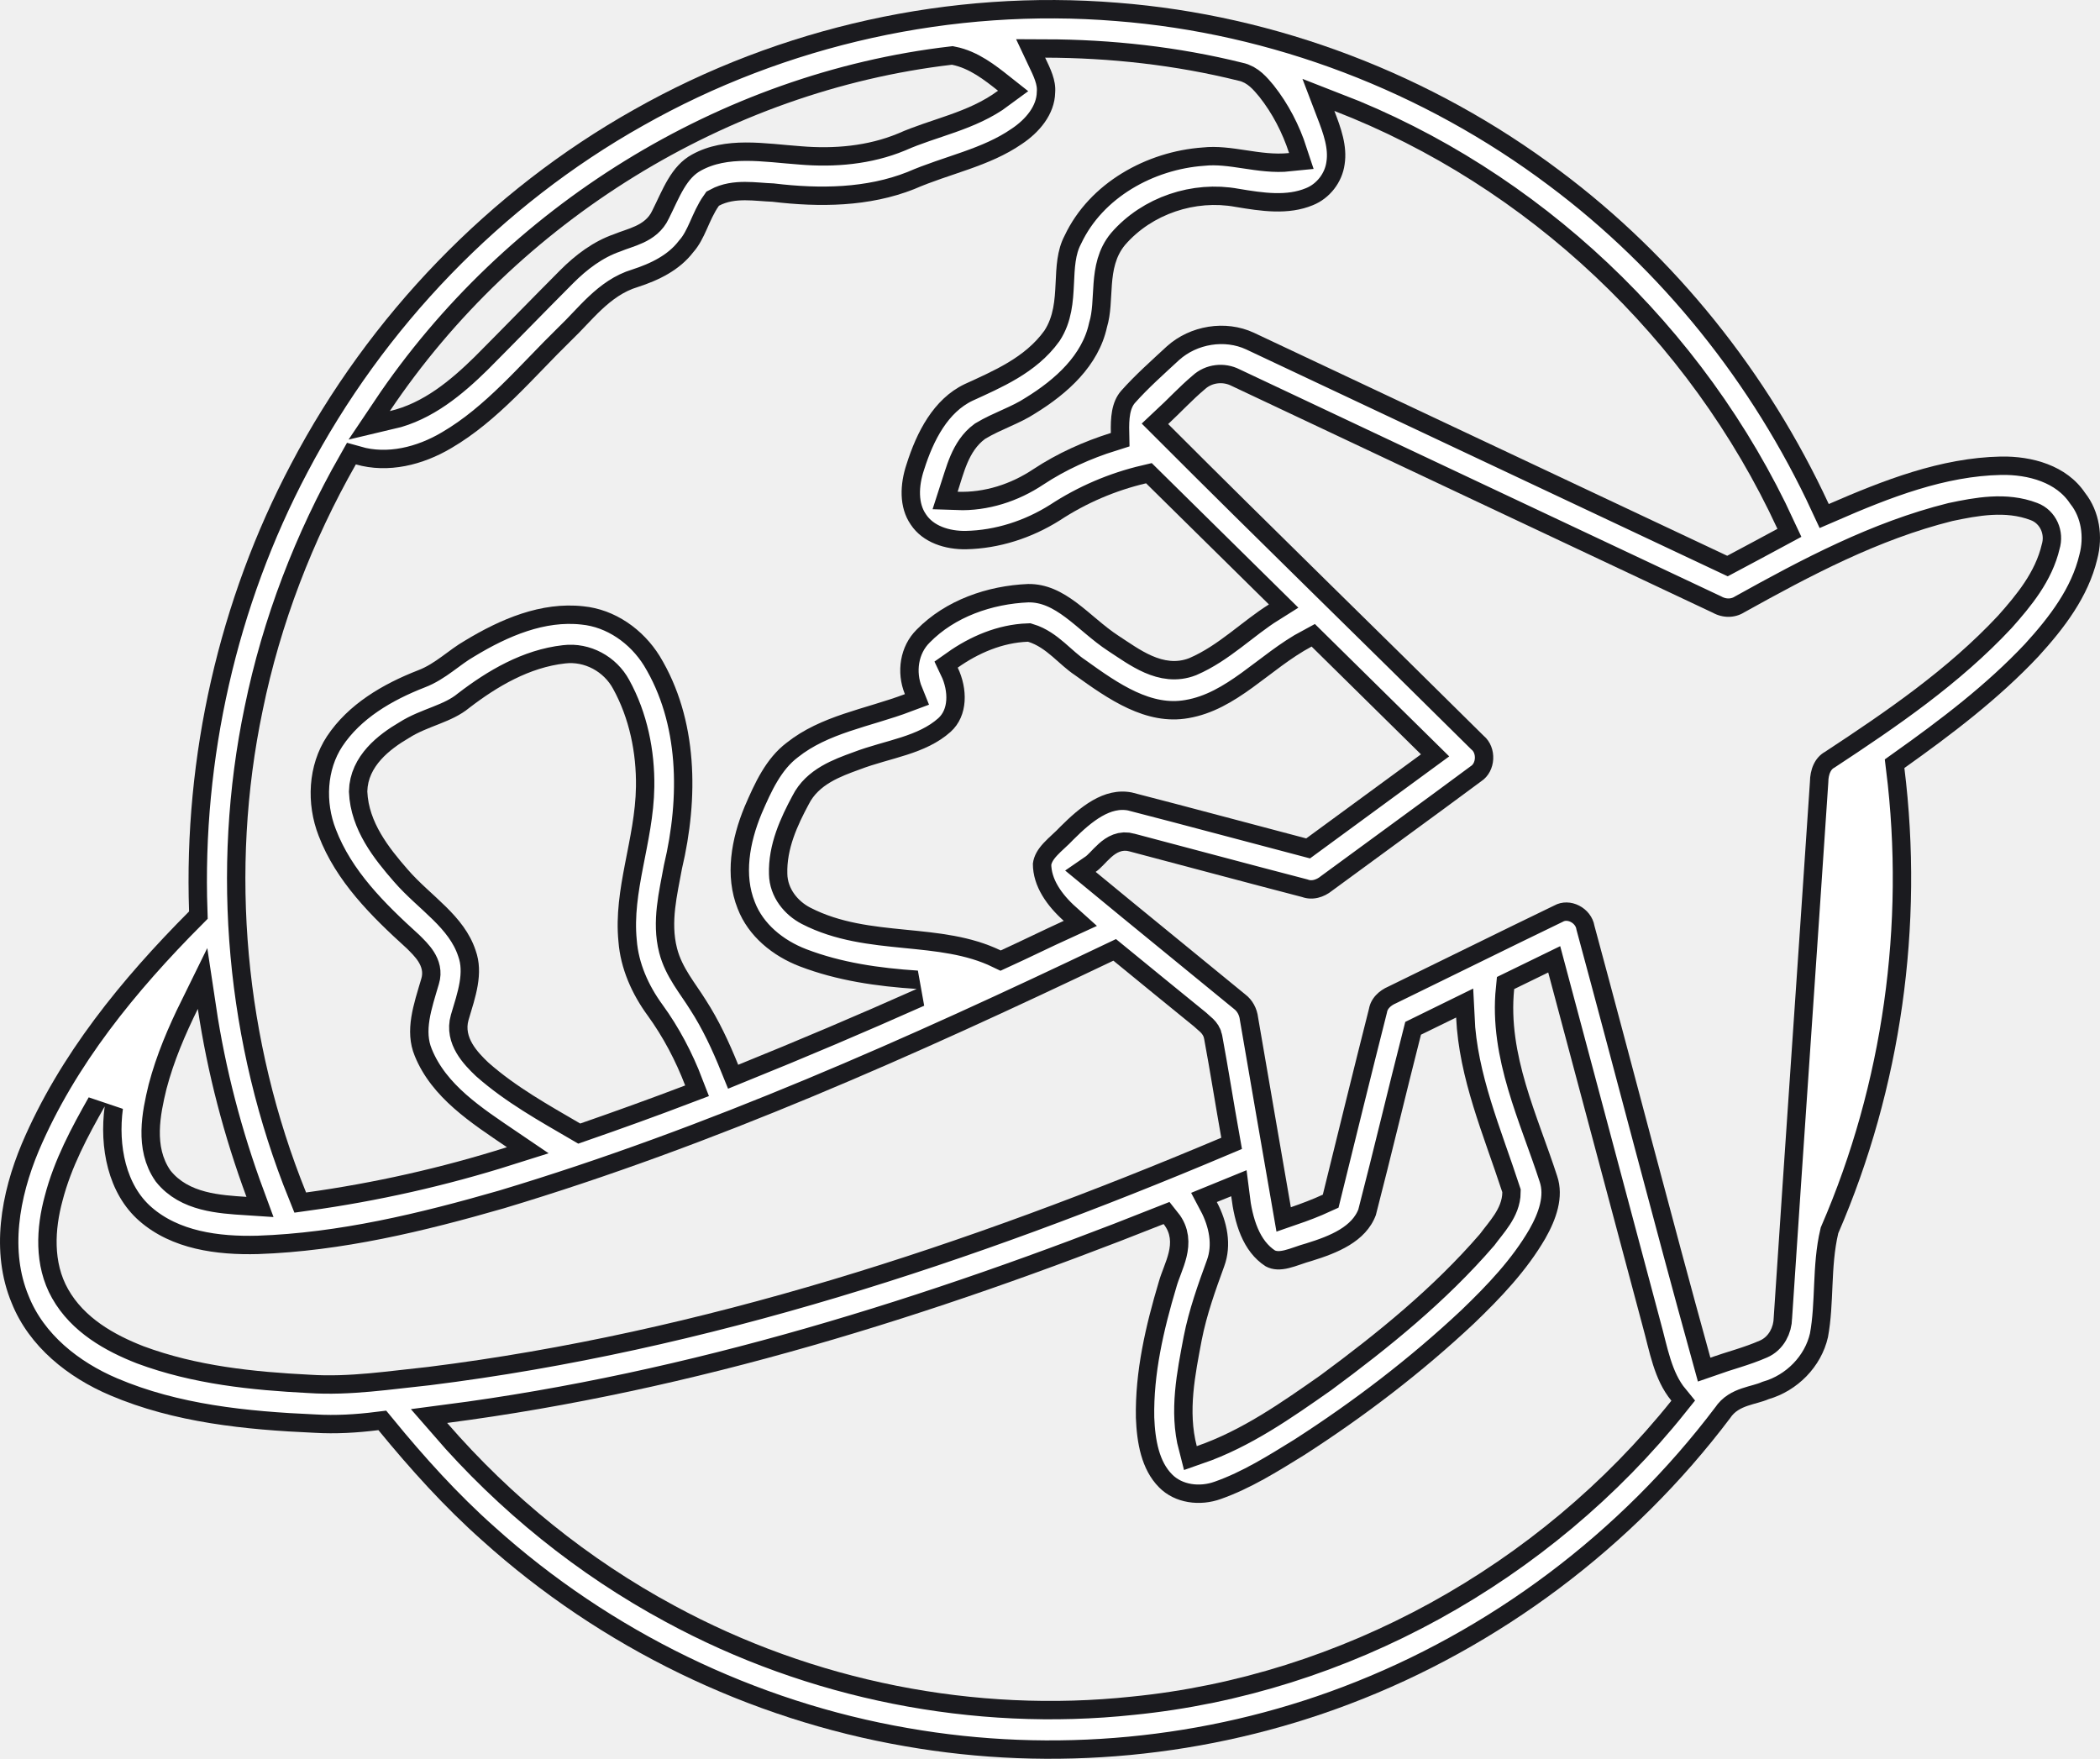
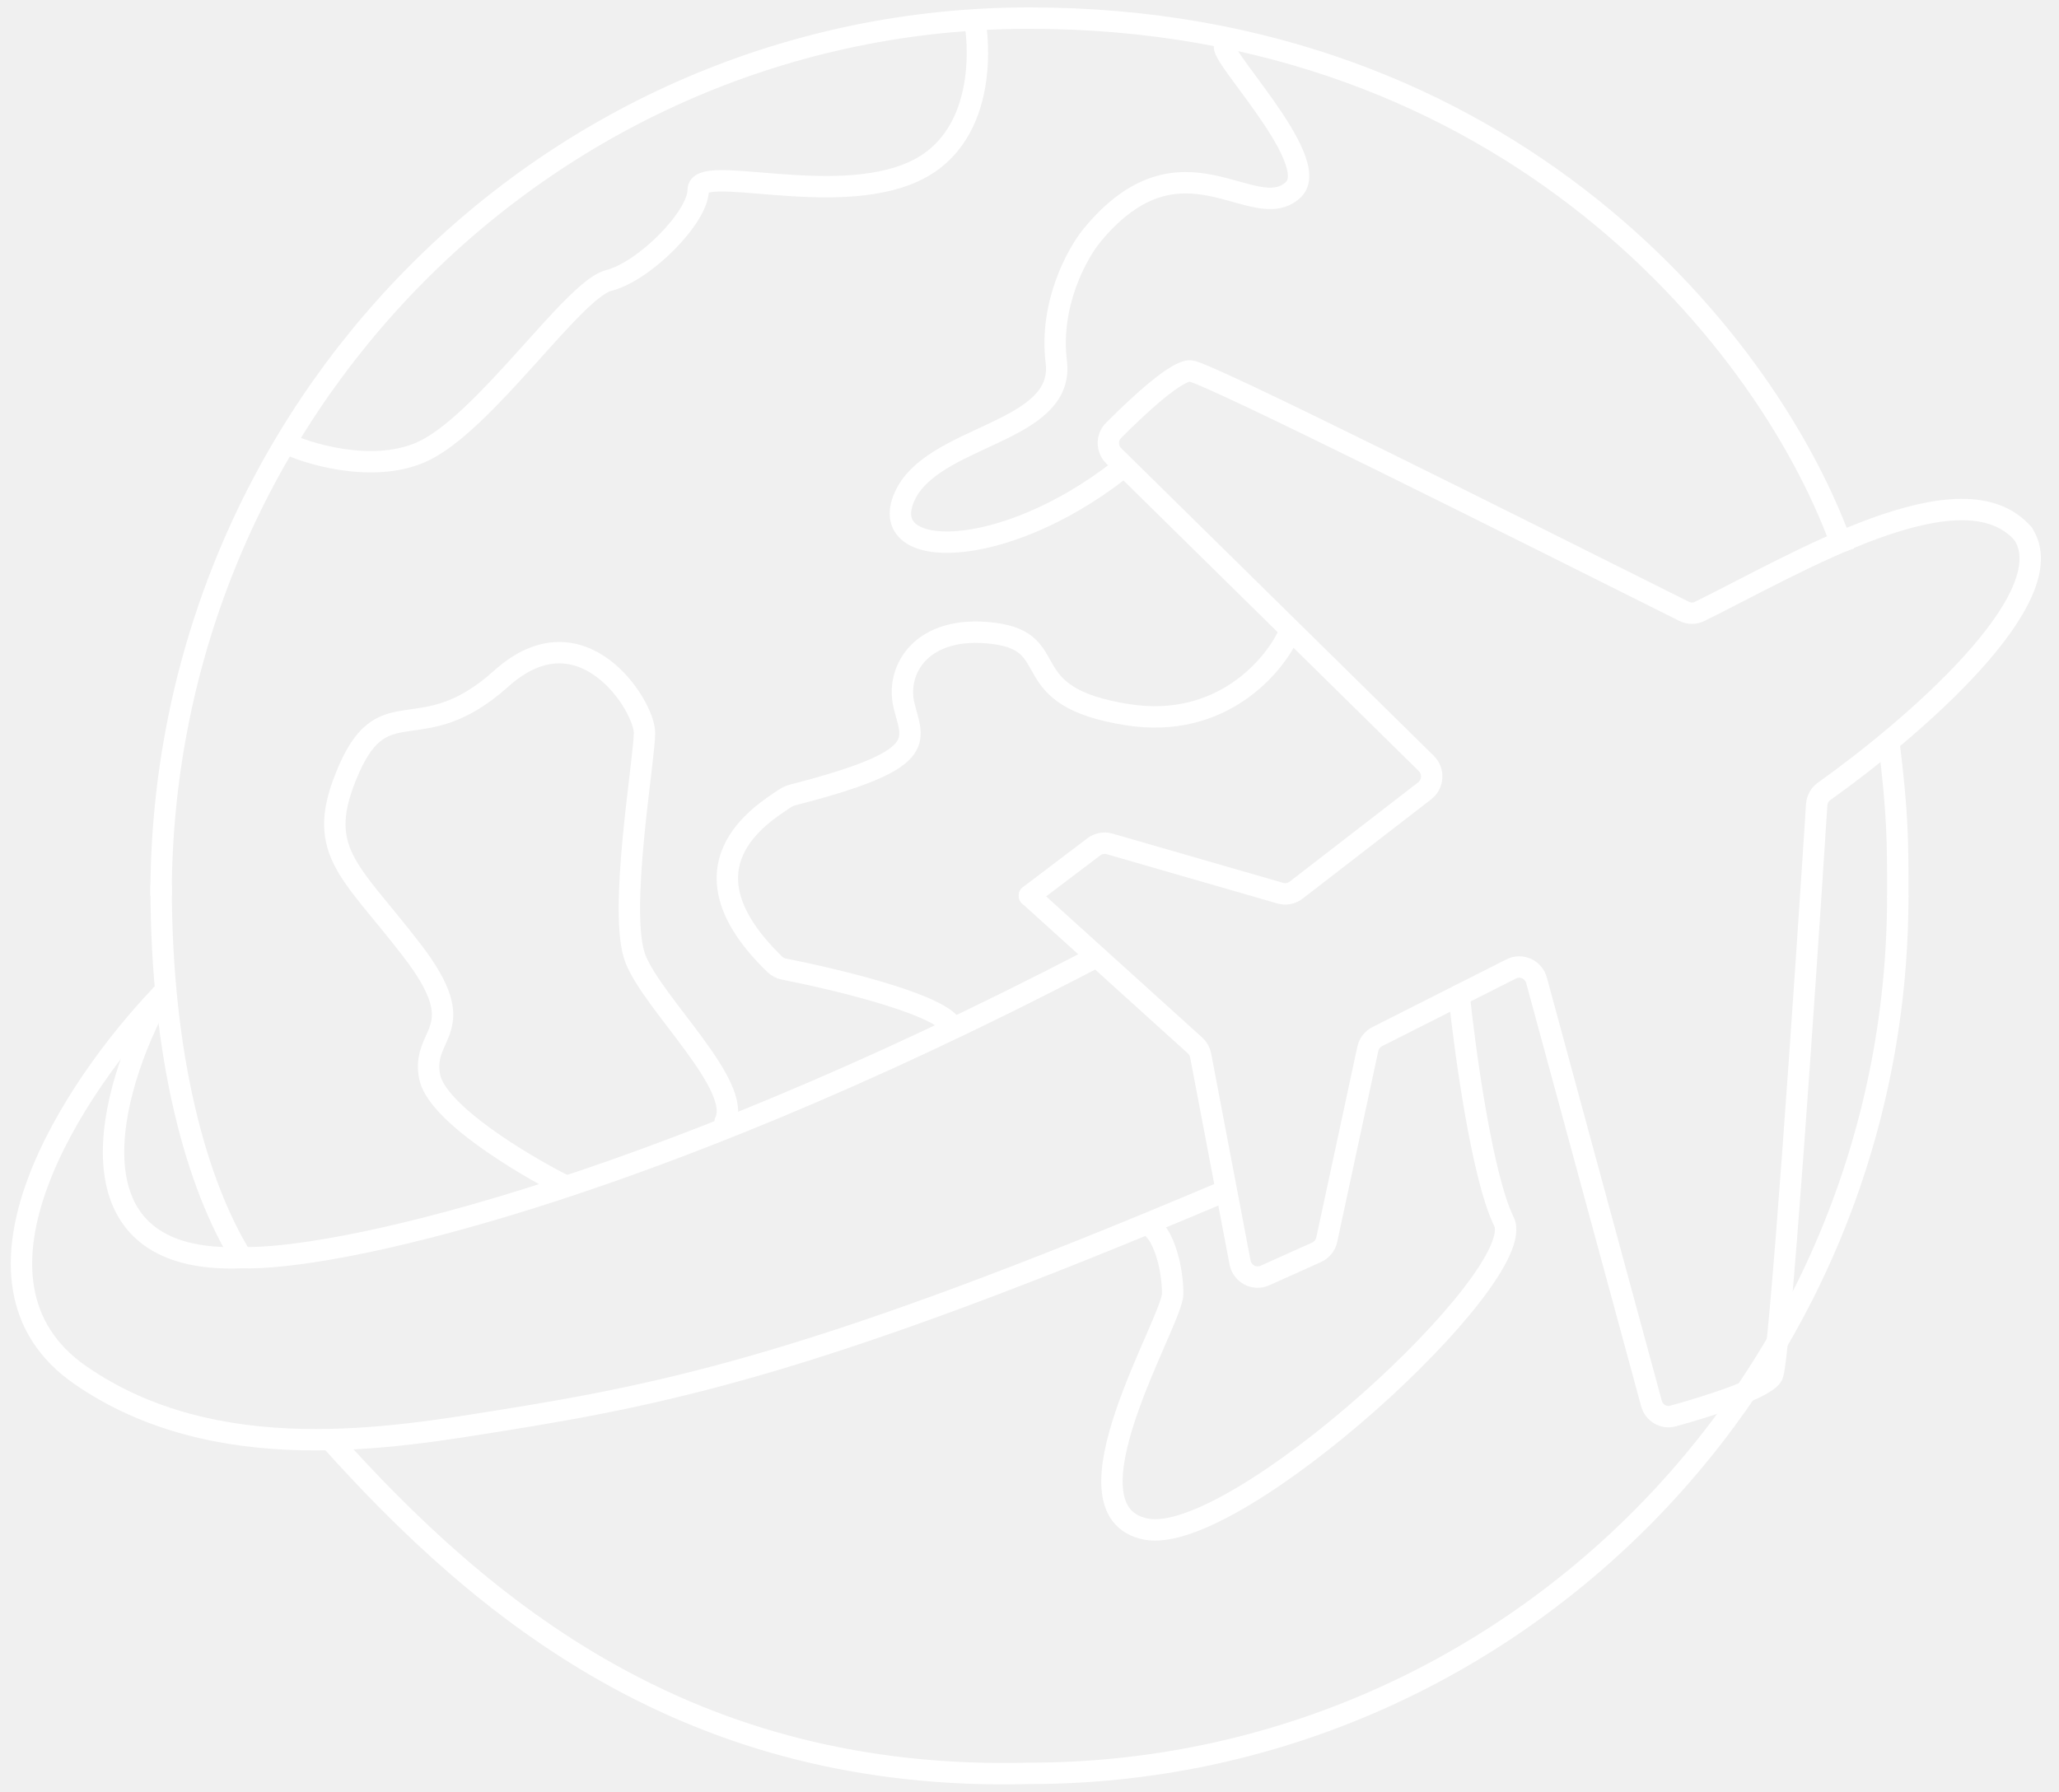
- <svg xmlns="http://www.w3.org/2000/svg" width="80" height="67" viewBox="0 0 80 67" fill="none">
-   <mask id="path-1-inside-1_667_11455" fill="white">
-     <path d="M24.15 4.178C29.726 1.02 36.217 -0.414 42.572 0.104C48.631 0.576 54.538 2.832 59.43 6.511C63.809 9.783 67.347 14.197 69.667 19.201C71.751 18.296 73.93 17.438 76.222 17.392C77.406 17.37 78.725 17.726 79.43 18.775C79.984 19.477 80.124 20.441 79.894 21.303C79.55 22.741 78.627 23.941 77.656 25.005C76.13 26.628 74.351 27.973 72.548 29.257C73.291 35.253 72.424 41.45 70.029 46.981C69.725 48.27 69.878 49.632 69.637 50.938C69.379 52.075 68.466 52.984 67.375 53.3C66.88 53.515 66.236 53.519 65.914 54.017C62.204 58.936 57.114 62.75 51.416 64.912C46.039 66.957 40.13 67.513 34.477 66.521C28.536 65.496 22.89 62.757 18.373 58.687C16.933 57.408 15.64 55.973 14.416 54.48C13.607 54.581 12.792 54.63 11.977 54.581C9.339 54.465 6.647 54.197 4.19 53.151C2.598 52.474 1.111 51.305 0.444 49.635C-0.369 47.683 0.039 45.456 0.831 43.57C2.272 40.177 4.643 37.294 7.203 34.721C6.998 28.818 8.342 22.866 11.093 17.668C14.062 12.019 18.648 7.27 24.15 4.178ZM39.815 2.196C40.011 2.611 40.233 3.047 40.197 3.524C40.179 4.364 39.583 5.049 38.927 5.486C37.685 6.342 36.185 6.61 34.826 7.204C33.108 7.883 31.224 7.9 29.418 7.685C28.75 7.661 28.002 7.509 27.388 7.838C26.998 8.39 26.863 9.098 26.408 9.61C25.881 10.296 25.091 10.678 24.294 10.935C23.223 11.256 22.549 12.221 21.768 12.963C20.303 14.392 18.977 16.025 17.198 17.067C16.111 17.713 14.796 18.044 13.556 17.691C11.901 20.599 10.681 23.766 10.007 27.06C8.727 33.168 9.328 39.655 11.66 45.427C14.253 45.067 16.813 44.492 19.312 43.702C17.961 42.785 16.451 41.824 15.802 40.23C15.395 39.256 15.773 38.229 16.05 37.281C16.199 36.802 15.791 36.423 15.491 36.124C14.152 34.91 12.804 33.58 12.14 31.842C11.662 30.62 11.727 29.156 12.455 28.05C13.272 26.818 14.595 26.053 15.928 25.534C16.588 25.284 17.092 24.76 17.698 24.413C19.055 23.588 20.613 22.916 22.223 23.096C23.421 23.212 24.497 23.968 25.132 24.994C26.597 27.404 26.613 30.416 25.978 33.1C25.798 34.09 25.534 35.119 25.791 36.122C25.98 36.866 26.489 37.454 26.883 38.088C27.385 38.863 27.775 39.706 28.122 40.562C30.404 39.638 32.673 38.676 34.922 37.673C33.41 37.575 31.892 37.359 30.467 36.813C29.448 36.423 28.509 35.674 28.103 34.618C27.599 33.359 27.863 31.939 28.367 30.727C28.752 29.832 29.177 28.893 29.967 28.295C31.273 27.257 32.957 27.014 34.472 26.443C34.134 25.613 34.278 24.621 34.92 23.985C36.025 22.857 37.624 22.311 39.16 22.247C40.594 22.225 41.503 23.5 42.608 24.218C43.398 24.731 44.315 25.458 45.305 25.071C46.431 24.587 47.307 23.673 48.34 23.026C46.782 21.487 45.22 19.949 43.66 18.411C42.494 18.685 41.381 19.161 40.375 19.822C39.308 20.495 38.067 20.897 36.809 20.924C36.023 20.939 35.156 20.68 34.695 19.984C34.233 19.315 34.286 18.428 34.535 17.686C34.918 16.47 35.557 15.206 36.742 14.636C37.847 14.129 39.044 13.626 39.785 12.597C40.492 11.513 39.961 10.104 40.557 8.976C41.507 6.963 43.687 5.769 45.817 5.618C46.926 5.499 48 5.947 49.108 5.83C48.855 5.056 48.477 4.323 47.975 3.688C47.759 3.429 47.523 3.14 47.178 3.074C44.77 2.475 42.291 2.203 39.815 2.196ZM14.85 15.66C16.124 15.362 17.164 14.495 18.085 13.591C19.172 12.5 20.244 11.394 21.331 10.303C21.919 9.711 22.599 9.197 23.387 8.923C23.909 8.706 24.58 8.605 24.846 8.027C25.242 7.244 25.555 6.324 26.366 5.885C27.642 5.181 29.152 5.475 30.528 5.572C31.769 5.675 33.05 5.567 34.211 5.086C35.474 4.524 36.885 4.299 38.02 3.456C37.493 3.039 36.931 2.6 36.264 2.466C27.718 3.464 19.709 8.416 14.85 15.66ZM50.834 4.226C51.08 4.869 51.332 5.554 51.224 6.258C51.132 6.947 50.654 7.558 50.02 7.814C49.076 8.207 48.032 8.043 47.059 7.88C45.544 7.601 43.885 8.148 42.861 9.329C42.129 10.209 42.48 11.434 42.17 12.465C41.845 13.944 40.657 14.998 39.438 15.748C38.837 16.141 38.142 16.349 37.529 16.718C36.895 17.183 36.715 18.018 36.481 18.733C37.5 18.77 38.513 18.443 39.362 17.875C40.278 17.271 41.28 16.819 42.318 16.494C42.306 15.937 42.329 15.325 42.71 14.888C43.25 14.28 43.86 13.742 44.454 13.191C45.343 12.395 46.685 12.175 47.764 12.674C53.775 15.507 59.786 18.342 65.799 21.172C66.438 20.833 67.075 20.489 67.712 20.146C64.358 12.887 58.183 7.07 50.834 4.226ZM45.902 14.826C45.411 15.239 44.974 15.715 44.502 16.154C48.482 20.138 52.521 24.06 56.517 28.026C57.044 28.469 57.001 29.384 56.425 29.764C54.545 31.16 52.645 32.533 50.758 33.923C50.432 34.188 50.006 34.315 49.601 34.171C47.41 33.602 45.222 33.012 43.034 32.435C42.478 32.266 42.138 32.941 41.74 33.214C43.635 34.778 45.54 36.322 47.437 37.88C47.716 38.092 47.886 38.413 47.928 38.764C48.347 41.17 48.752 43.581 49.175 45.989C49.587 45.847 49.995 45.693 50.393 45.51C50.976 43.149 51.553 40.786 52.151 38.43C52.224 38.024 52.537 37.733 52.897 37.579C55.001 36.556 57.096 35.514 59.203 34.498C59.815 34.157 60.623 34.583 60.742 35.273C62.226 40.752 63.644 46.25 65.157 51.719C65.783 51.498 66.429 51.337 67.039 51.07C67.375 50.927 67.566 50.558 67.57 50.194C68.019 43.389 68.496 36.585 68.95 29.779C68.955 29.329 69.12 28.866 69.525 28.64C71.859 27.104 74.196 25.51 76.121 23.449C76.823 22.659 77.539 21.793 77.784 20.73C77.9 20.362 77.721 19.947 77.362 19.815C76.403 19.446 75.349 19.642 74.376 19.848C71.567 20.548 68.977 21.92 66.452 23.324C66.083 23.555 65.628 23.55 65.25 23.342C59.137 20.46 53.021 17.583 46.911 14.697C46.586 14.53 46.174 14.574 45.902 14.826ZM36.485 25.433C36.859 26.215 36.899 27.259 36.213 27.88C35.247 28.741 33.907 28.866 32.746 29.314C32.014 29.579 31.188 29.884 30.811 30.635C30.373 31.449 29.963 32.342 29.994 33.291C30.004 33.853 30.391 34.329 30.866 34.575C33.135 35.746 35.836 35.101 38.122 36.207C38.927 35.839 39.72 35.446 40.524 35.079C39.905 34.524 39.344 33.776 39.348 32.898C39.423 32.27 40.008 31.91 40.402 31.484C41.12 30.769 42.041 29.976 43.119 30.189C45.335 30.758 47.547 31.359 49.761 31.939C51.219 30.874 52.676 29.806 54.132 28.736C52.744 27.367 51.355 25.998 49.966 24.63C48.37 25.479 47.122 27.042 45.276 27.356C43.649 27.646 42.206 26.621 40.947 25.717C40.341 25.315 39.869 24.661 39.162 24.446C38.196 24.481 37.273 24.876 36.485 25.433ZM17.876 26.966C17.2 27.525 16.302 27.648 15.573 28.116C14.834 28.548 14.013 29.198 13.993 30.15C14.042 31.32 14.805 32.29 15.535 33.126C16.408 34.135 17.673 34.866 18.117 36.199C18.438 37.087 18.101 38.005 17.849 38.858C17.659 39.513 18.177 40.072 18.607 40.48C19.663 41.411 20.897 42.096 22.104 42.8C23.443 42.335 24.776 41.854 26.102 41.35C25.739 40.404 25.265 39.502 24.672 38.685C24.073 37.866 23.639 36.898 23.56 35.867C23.362 33.864 24.2 31.956 24.227 29.966C24.245 28.68 23.977 27.367 23.357 26.241C23.002 25.581 22.264 25.183 21.529 25.273C20.174 25.423 18.948 26.143 17.876 26.966ZM19.202 46.028C16.144 46.909 13.018 47.663 9.832 47.773C8.261 47.815 6.549 47.594 5.311 46.514C4.102 45.46 3.78 43.693 3.988 42.148C3.342 43.287 2.714 44.457 2.383 45.737C2.083 46.836 2.015 48.09 2.594 49.11C3.209 50.203 4.345 50.846 5.464 51.283C7.491 52.038 9.663 52.261 11.804 52.369C13.312 52.468 14.81 52.227 16.305 52.073C26.746 50.769 36.836 47.431 46.525 43.342C46.301 42.089 46.105 40.831 45.873 39.58C45.844 39.357 45.627 39.245 45.486 39.102C44.459 38.273 43.441 37.432 42.415 36.596C34.868 40.193 27.205 43.625 19.202 46.028ZM57.683 37.678C57.429 40.178 58.572 42.491 59.319 44.798C59.594 45.612 59.272 46.468 58.872 47.174C58.158 48.405 57.169 49.441 56.154 50.416C54.158 52.29 51.978 53.954 49.686 55.429C48.667 56.058 47.642 56.703 46.514 57.101C45.724 57.389 44.763 57.278 44.153 56.658C43.473 55.975 43.308 54.946 43.272 54.015C43.237 52.248 43.644 50.506 44.146 48.825C44.346 48.107 44.884 47.326 44.328 46.63C35.53 50.126 26.424 52.983 17.034 54.206C19.479 57.028 22.419 59.403 25.683 61.163C30.989 64.045 37.142 65.269 43.119 64.631C51.075 63.841 58.619 59.675 63.672 53.359C63.001 52.545 62.845 51.474 62.568 50.486C61.371 46.005 60.178 41.525 58.98 37.046C58.547 37.258 58.117 37.469 57.683 37.678ZM6.342 41.484C6.097 42.488 5.863 43.684 6.493 44.589C7.184 45.456 8.38 45.528 9.389 45.594C8.533 43.279 7.903 40.88 7.536 38.433C7.054 39.412 6.62 40.423 6.342 41.484ZM54.132 39.416C53.548 41.703 53.005 44.003 52.413 46.29C52.028 47.315 50.922 47.738 49.972 48.033C49.409 48.182 48.784 48.548 48.214 48.239C47.327 47.67 47.026 46.569 46.904 45.57C46.721 45.644 46.537 45.715 46.355 45.791C46.749 46.533 46.937 47.425 46.636 48.241C46.301 49.16 45.969 50.084 45.78 51.048C45.53 52.369 45.243 53.76 45.591 55.09C47.311 54.494 48.822 53.429 50.308 52.387C52.48 50.784 54.601 49.066 56.379 47.008C56.728 46.533 57.226 46.038 57.231 45.418C56.521 43.241 55.58 41.09 55.472 38.762C55.026 38.983 54.578 39.199 54.132 39.416Z" />
-   </mask>
-   <path d="M24.15 4.178C29.726 1.02 36.217 -0.414 42.572 0.104C48.631 0.576 54.538 2.832 59.43 6.511C63.809 9.783 67.347 14.197 69.667 19.201C71.751 18.296 73.93 17.438 76.222 17.392C77.406 17.37 78.725 17.726 79.43 18.775C79.984 19.477 80.124 20.441 79.894 21.303C79.55 22.741 78.627 23.941 77.656 25.005C76.13 26.628 74.351 27.973 72.548 29.257C73.291 35.253 72.424 41.45 70.029 46.981C69.725 48.27 69.878 49.632 69.637 50.938C69.379 52.075 68.466 52.984 67.375 53.3C66.88 53.515 66.236 53.519 65.914 54.017C62.204 58.936 57.114 62.75 51.416 64.912C46.039 66.957 40.13 67.513 34.477 66.521C28.536 65.496 22.89 62.757 18.373 58.687C16.933 57.408 15.64 55.973 14.416 54.48C13.607 54.581 12.792 54.63 11.977 54.581C9.339 54.465 6.647 54.197 4.19 53.151C2.598 52.474 1.111 51.305 0.444 49.635C-0.369 47.683 0.039 45.456 0.831 43.57C2.272 40.177 4.643 37.294 7.203 34.721C6.998 28.818 8.342 22.866 11.093 17.668C14.062 12.019 18.648 7.27 24.15 4.178ZM39.815 2.196C40.011 2.611 40.233 3.047 40.197 3.524C40.179 4.364 39.583 5.049 38.927 5.486C37.685 6.342 36.185 6.61 34.826 7.204C33.108 7.883 31.224 7.9 29.418 7.685C28.75 7.661 28.002 7.509 27.388 7.838C26.998 8.39 26.863 9.098 26.408 9.61C25.881 10.296 25.091 10.678 24.294 10.935C23.223 11.256 22.549 12.221 21.768 12.963C20.303 14.392 18.977 16.025 17.198 17.067C16.111 17.713 14.796 18.044 13.556 17.691C11.901 20.599 10.681 23.766 10.007 27.06C8.727 33.168 9.328 39.655 11.66 45.427C14.253 45.067 16.813 44.492 19.312 43.702C17.961 42.785 16.451 41.824 15.802 40.23C15.395 39.256 15.773 38.229 16.05 37.281C16.199 36.802 15.791 36.423 15.491 36.124C14.152 34.91 12.804 33.58 12.14 31.842C11.662 30.62 11.727 29.156 12.455 28.05C13.272 26.818 14.595 26.053 15.928 25.534C16.588 25.284 17.092 24.76 17.698 24.413C19.055 23.588 20.613 22.916 22.223 23.096C23.421 23.212 24.497 23.968 25.132 24.994C26.597 27.404 26.613 30.416 25.978 33.1C25.798 34.09 25.534 35.119 25.791 36.122C25.98 36.866 26.489 37.454 26.883 38.088C27.385 38.863 27.775 39.706 28.122 40.562C30.404 39.638 32.673 38.676 34.922 37.673C33.41 37.575 31.892 37.359 30.467 36.813C29.448 36.423 28.509 35.674 28.103 34.618C27.599 33.359 27.863 31.939 28.367 30.727C28.752 29.832 29.177 28.893 29.967 28.295C31.273 27.257 32.957 27.014 34.472 26.443C34.134 25.613 34.278 24.621 34.92 23.985C36.025 22.857 37.624 22.311 39.16 22.247C40.594 22.225 41.503 23.5 42.608 24.218C43.398 24.731 44.315 25.458 45.305 25.071C46.431 24.587 47.307 23.673 48.34 23.026C46.782 21.487 45.22 19.949 43.66 18.411C42.494 18.685 41.381 19.161 40.375 19.822C39.308 20.495 38.067 20.897 36.809 20.924C36.023 20.939 35.156 20.68 34.695 19.984C34.233 19.315 34.286 18.428 34.535 17.686C34.918 16.47 35.557 15.206 36.742 14.636C37.847 14.129 39.044 13.626 39.785 12.597C40.492 11.513 39.961 10.104 40.557 8.976C41.507 6.963 43.687 5.769 45.817 5.618C46.926 5.499 48 5.947 49.108 5.83C48.855 5.056 48.477 4.323 47.975 3.688C47.759 3.429 47.523 3.14 47.178 3.074C44.77 2.475 42.291 2.203 39.815 2.196ZM14.85 15.66C16.124 15.362 17.164 14.495 18.085 13.591C19.172 12.5 20.244 11.394 21.331 10.303C21.919 9.711 22.599 9.197 23.387 8.923C23.909 8.706 24.58 8.605 24.846 8.027C25.242 7.244 25.555 6.324 26.366 5.885C27.642 5.181 29.152 5.475 30.528 5.572C31.769 5.675 33.05 5.567 34.211 5.086C35.474 4.524 36.885 4.299 38.02 3.456C37.493 3.039 36.931 2.6 36.264 2.466C27.718 3.464 19.709 8.416 14.85 15.66ZM50.834 4.226C51.08 4.869 51.332 5.554 51.224 6.258C51.132 6.947 50.654 7.558 50.02 7.814C49.076 8.207 48.032 8.043 47.059 7.88C45.544 7.601 43.885 8.148 42.861 9.329C42.129 10.209 42.48 11.434 42.17 12.465C41.845 13.944 40.657 14.998 39.438 15.748C38.837 16.141 38.142 16.349 37.529 16.718C36.895 17.183 36.715 18.018 36.481 18.733C37.5 18.77 38.513 18.443 39.362 17.875C40.278 17.271 41.28 16.819 42.318 16.494C42.306 15.937 42.329 15.325 42.71 14.888C43.25 14.28 43.86 13.742 44.454 13.191C45.343 12.395 46.685 12.175 47.764 12.674C53.775 15.507 59.786 18.342 65.799 21.172C66.438 20.833 67.075 20.489 67.712 20.146C64.358 12.887 58.183 7.07 50.834 4.226ZM45.902 14.826C45.411 15.239 44.974 15.715 44.502 16.154C48.482 20.138 52.521 24.06 56.517 28.026C57.044 28.469 57.001 29.384 56.425 29.764C54.545 31.16 52.645 32.533 50.758 33.923C50.432 34.188 50.006 34.315 49.601 34.171C47.41 33.602 45.222 33.012 43.034 32.435C42.478 32.266 42.138 32.941 41.74 33.214C43.635 34.778 45.54 36.322 47.437 37.88C47.716 38.092 47.886 38.413 47.928 38.764C48.347 41.17 48.752 43.581 49.175 45.989C49.587 45.847 49.995 45.693 50.393 45.51C50.976 43.149 51.553 40.786 52.151 38.43C52.224 38.024 52.537 37.733 52.897 37.579C55.001 36.556 57.096 35.514 59.203 34.498C59.815 34.157 60.623 34.583 60.742 35.273C62.226 40.752 63.644 46.25 65.157 51.719C65.783 51.498 66.429 51.337 67.039 51.07C67.375 50.927 67.566 50.558 67.57 50.194C68.019 43.389 68.496 36.585 68.95 29.779C68.955 29.329 69.12 28.866 69.525 28.64C71.859 27.104 74.196 25.51 76.121 23.449C76.823 22.659 77.539 21.793 77.784 20.73C77.9 20.362 77.721 19.947 77.362 19.815C76.403 19.446 75.349 19.642 74.376 19.848C71.567 20.548 68.977 21.92 66.452 23.324C66.083 23.555 65.628 23.55 65.25 23.342C59.137 20.46 53.021 17.583 46.911 14.697C46.586 14.53 46.174 14.574 45.902 14.826ZM36.485 25.433C36.859 26.215 36.899 27.259 36.213 27.88C35.247 28.741 33.907 28.866 32.746 29.314C32.014 29.579 31.188 29.884 30.811 30.635C30.373 31.449 29.963 32.342 29.994 33.291C30.004 33.853 30.391 34.329 30.866 34.575C33.135 35.746 35.836 35.101 38.122 36.207C38.927 35.839 39.72 35.446 40.524 35.079C39.905 34.524 39.344 33.776 39.348 32.898C39.423 32.27 40.008 31.91 40.402 31.484C41.12 30.769 42.041 29.976 43.119 30.189C45.335 30.758 47.547 31.359 49.761 31.939C51.219 30.874 52.676 29.806 54.132 28.736C52.744 27.367 51.355 25.998 49.966 24.63C48.37 25.479 47.122 27.042 45.276 27.356C43.649 27.646 42.206 26.621 40.947 25.717C40.341 25.315 39.869 24.661 39.162 24.446C38.196 24.481 37.273 24.876 36.485 25.433ZM17.876 26.966C17.2 27.525 16.302 27.648 15.573 28.116C14.834 28.548 14.013 29.198 13.993 30.15C14.042 31.32 14.805 32.29 15.535 33.126C16.408 34.135 17.673 34.866 18.117 36.199C18.438 37.087 18.101 38.005 17.849 38.858C17.659 39.513 18.177 40.072 18.607 40.48C19.663 41.411 20.897 42.096 22.104 42.8C23.443 42.335 24.776 41.854 26.102 41.35C25.739 40.404 25.265 39.502 24.672 38.685C24.073 37.866 23.639 36.898 23.56 35.867C23.362 33.864 24.2 31.956 24.227 29.966C24.245 28.68 23.977 27.367 23.357 26.241C23.002 25.581 22.264 25.183 21.529 25.273C20.174 25.423 18.948 26.143 17.876 26.966ZM19.202 46.028C16.144 46.909 13.018 47.663 9.832 47.773C8.261 47.815 6.549 47.594 5.311 46.514C4.102 45.46 3.78 43.693 3.988 42.148C3.342 43.287 2.714 44.457 2.383 45.737C2.083 46.836 2.015 48.09 2.594 49.11C3.209 50.203 4.345 50.846 5.464 51.283C7.491 52.038 9.663 52.261 11.804 52.369C13.312 52.468 14.81 52.227 16.305 52.073C26.746 50.769 36.836 47.431 46.525 43.342C46.301 42.089 46.105 40.831 45.873 39.58C45.844 39.357 45.627 39.245 45.486 39.102C44.459 38.273 43.441 37.432 42.415 36.596C34.868 40.193 27.205 43.625 19.202 46.028ZM57.683 37.678C57.429 40.178 58.572 42.491 59.319 44.798C59.594 45.612 59.272 46.468 58.872 47.174C58.158 48.405 57.169 49.441 56.154 50.416C54.158 52.29 51.978 53.954 49.686 55.429C48.667 56.058 47.642 56.703 46.514 57.101C45.724 57.389 44.763 57.278 44.153 56.658C43.473 55.975 43.308 54.946 43.272 54.015C43.237 52.248 43.644 50.506 44.146 48.825C44.346 48.107 44.884 47.326 44.328 46.63C35.53 50.126 26.424 52.983 17.034 54.206C19.479 57.028 22.419 59.403 25.683 61.163C30.989 64.045 37.142 65.269 43.119 64.631C51.075 63.841 58.619 59.675 63.672 53.359C63.001 52.545 62.845 51.474 62.568 50.486C61.371 46.005 60.178 41.525 58.98 37.046C58.547 37.258 58.117 37.469 57.683 37.678ZM6.342 41.484C6.097 42.488 5.863 43.684 6.493 44.589C7.184 45.456 8.38 45.528 9.389 45.594C8.533 43.279 7.903 40.88 7.536 38.433C7.054 39.412 6.62 40.423 6.342 41.484ZM54.132 39.416C53.548 41.703 53.005 44.003 52.413 46.29C52.028 47.315 50.922 47.738 49.972 48.033C49.409 48.182 48.784 48.548 48.214 48.239C47.327 47.67 47.026 46.569 46.904 45.57C46.721 45.644 46.537 45.715 46.355 45.791C46.749 46.533 46.937 47.425 46.636 48.241C46.301 49.16 45.969 50.084 45.78 51.048C45.53 52.369 45.243 53.76 45.591 55.09C47.311 54.494 48.822 53.429 50.308 52.387C52.48 50.784 54.601 49.066 56.379 47.008C56.728 46.533 57.226 46.038 57.231 45.418C56.521 43.241 55.58 41.09 55.472 38.762C55.026 38.983 54.578 39.199 54.132 39.416Z" fill="white" stroke="#1B1B1F" stroke-width="1.4" mask="url(#path-1-inside-1_667_11455)" />
+ <svg xmlns="http://www.w3.org/2000/svg" width="77" height="67" viewBox="0 0 77 67" fill="none">
+   <g clip-path="url(#clip0_848_11776)">
+     <path d="M70.971 33.5C70.971 51.628 56.432 66.323 38.497 66.323C25.775 66.662 18.075 60.232 12.313 53.803M6.023 33.5C6.023 15.372 20.562 0.677 38.497 0.677C56.432 0.677 66.284 12.859 68.963 20.641" stroke="white" stroke-width="0.8" />
+     <path d="M6.023 37.222C4.015 40.832 2.341 47.306 9.037 47.035C12.273 47.148 23.703 44.802 40.843 35.869" stroke="white" stroke-width="0.8" stroke-linecap="round" />
+     <path d="M6.023 37.222C2.787 40.606 -2.078 47.915 3.011 51.434C8.099 54.953 14.728 53.767 18.746 53.126C25.107 52.111 30.798 50.893 45.528 44.667" stroke="white" stroke-width="0.8" stroke-linecap="round" />
+     <path d="M38.498 33.5L44.69 39.1C44.799 39.199 44.873 39.331 44.901 39.477L46.373 47.214C46.455 47.642 46.909 47.882 47.303 47.705L49.235 46.837C49.43 46.749 49.572 46.573 49.617 46.362L51.151 39.231C51.194 39.031 51.325 38.861 51.506 38.769L56.516 36.237C56.894 36.047 57.349 36.252 57.461 36.664L61.759 52.489C61.855 52.843 62.214 53.056 62.565 52.959C63.99 52.567 66.054 51.9 66.284 51.434C66.548 50.901 67.483 37.196 67.938 30.1C67.951 29.894 68.056 29.71 68.224 29.591C71.514 27.25 77.222 22.336 75.658 19.965" stroke="white" stroke-width="0.8" stroke-linecap="round" />
+     <path d="M38.495 33.498L40.907 31.67C41.075 31.543 41.292 31.502 41.493 31.561L47.88 33.405C48.083 33.464 48.302 33.422 48.47 33.292L53.279 29.576C53.603 29.325 53.632 28.841 53.339 28.553L41.651 17.05C41.387 16.79 41.38 16.362 41.642 16.099C42.631 15.105 44.011 13.841 44.521 13.872C45.11 13.908 56.694 19.722 62.982 22.865C63.166 22.957 63.376 22.957 63.56 22.867C67.165 21.092 73.377 17.33 75.658 19.965" stroke="white" stroke-width="0.8" stroke-linecap="round" />
+     <path d="M10.71 16.581C11.38 16.919 13.857 17.731 15.732 16.919C18.076 15.904 21.424 10.828 22.763 10.49C24.102 10.152 26.11 8.121 26.11 7.106C26.11 6.091 31.132 7.783 34.145 6.429C37.158 5.076 36.489 1.015 36.489 1.015M45.863 1.692C45.193 1.692 49.545 6.023 48.355 7.106C46.867 8.46 44.189 4.737 40.841 8.798C40.283 9.475 39.234 11.37 39.502 13.535C39.837 16.242 34.815 16.242 33.81 18.611C32.806 20.98 37.493 20.98 41.845 17.596" stroke="white" stroke-width="0.8" stroke-linecap="round" />
+     <path d="M48.205 23.687C47.647 24.928 45.661 27.274 42.179 26.732C37.827 26.055 39.836 24.025 37.157 23.687C34.479 23.349 33.475 25.04 33.81 26.394C34.141 27.732 34.799 28.408 29.642 29.731C29.524 29.761 29.412 29.82 29.312 29.888C28.505 30.439 25.194 32.415 28.979 36.07C29.07 36.158 29.189 36.219 29.312 36.243C31.162 36.605 34.708 37.453 35.484 38.237" stroke="white" stroke-width="0.8" stroke-linecap="round" />
+     <path d="M21.088 44.328C19.526 43.539 16.334 41.621 16.067 40.268C15.732 38.576 17.74 38.576 15.397 35.531C13.053 32.485 11.714 31.808 13.053 28.763C14.393 25.717 15.732 28.086 18.745 25.379C21.758 22.672 24.102 26.394 24.102 27.409C24.102 28.424 23.097 34.177 23.767 35.869C24.436 37.561 27.784 40.606 27.115 41.96" stroke="white" stroke-width="0.8" stroke-linecap="round" />
+     <path d="M54.567 37.222C54.79 39.365 55.437 44.057 56.241 45.682C57.245 47.712 46.197 57.864 42.849 57.187C39.501 56.51 43.854 49.404 43.854 48.389C43.854 47.374 43.519 46.358 43.184 46.02" stroke="white" stroke-width="0.8" stroke-linecap="round" />
+     <path d="M70.972 33.5C70.972 31.47 70.972 30.455 70.637 27.748M9.039 47.035C7.365 44.328 6.026 39.591 6.026 33.162" stroke="white" stroke-width="0.8" stroke-linecap="round" />
+   </g>
+   <defs>
+     <clipPath id="clip0_848_11776">
+       <rect width="77" height="67" fill="white" />
+     </clipPath>
+   </defs>
</svg>
